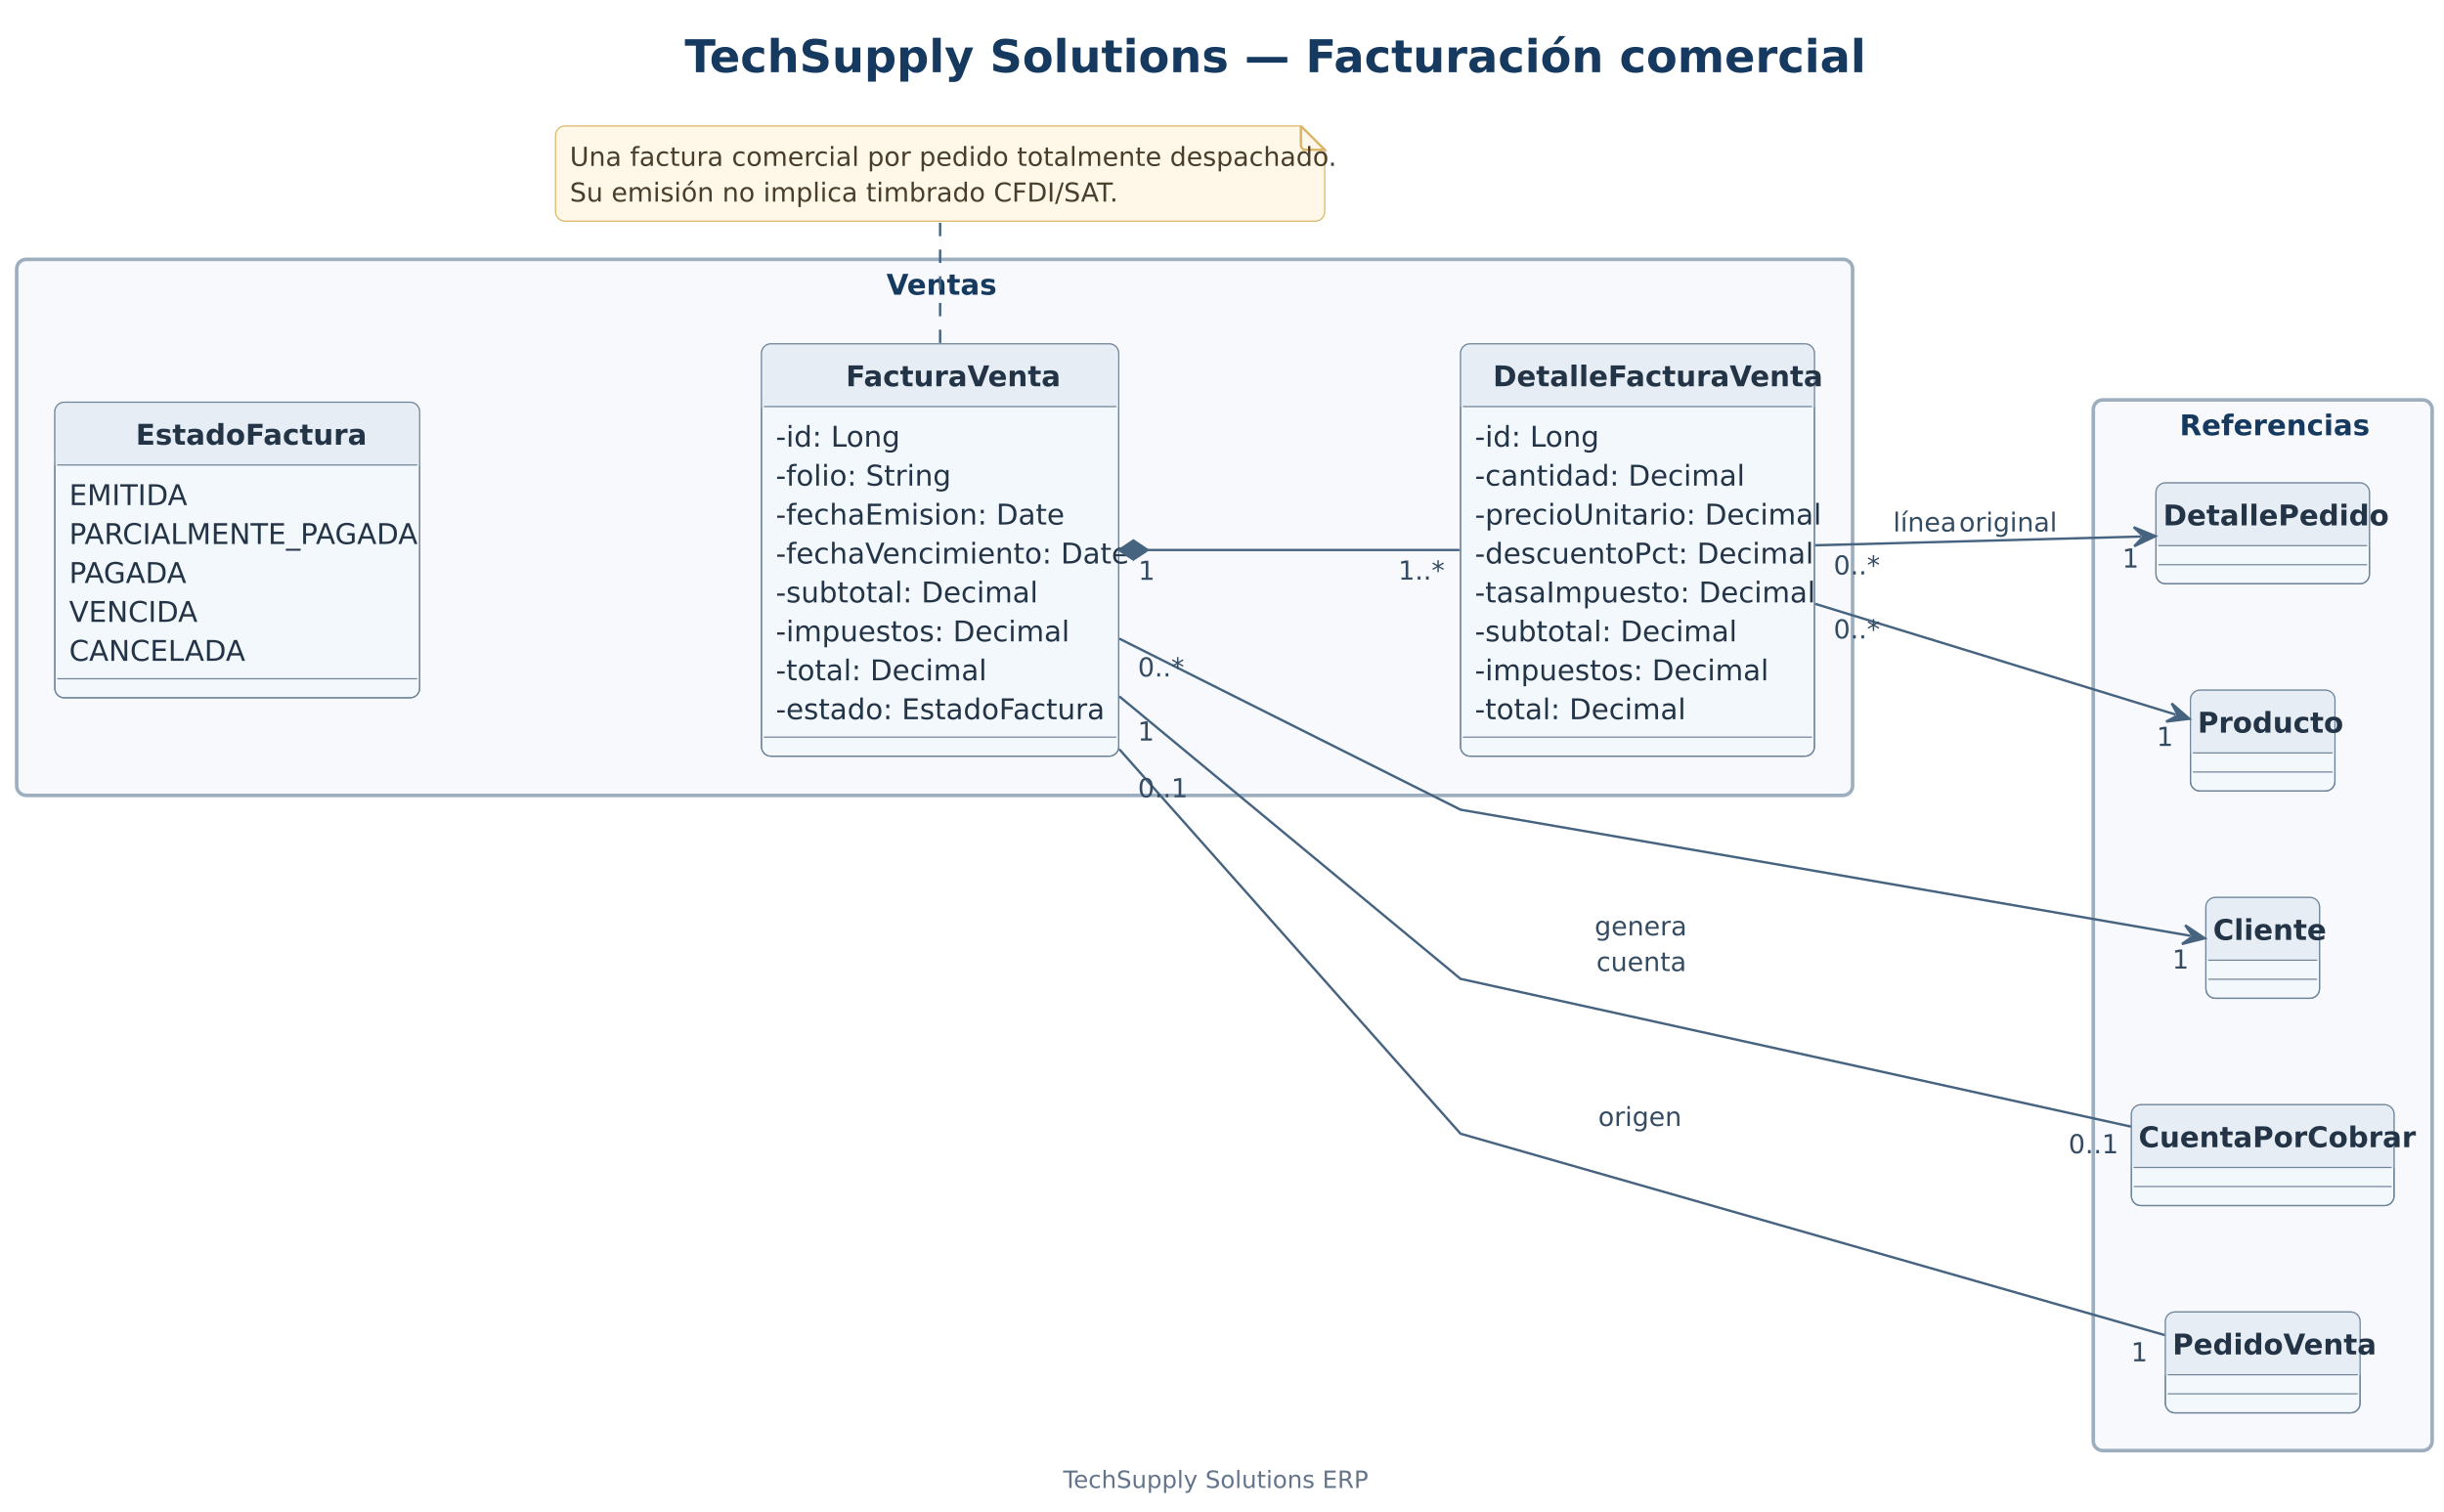
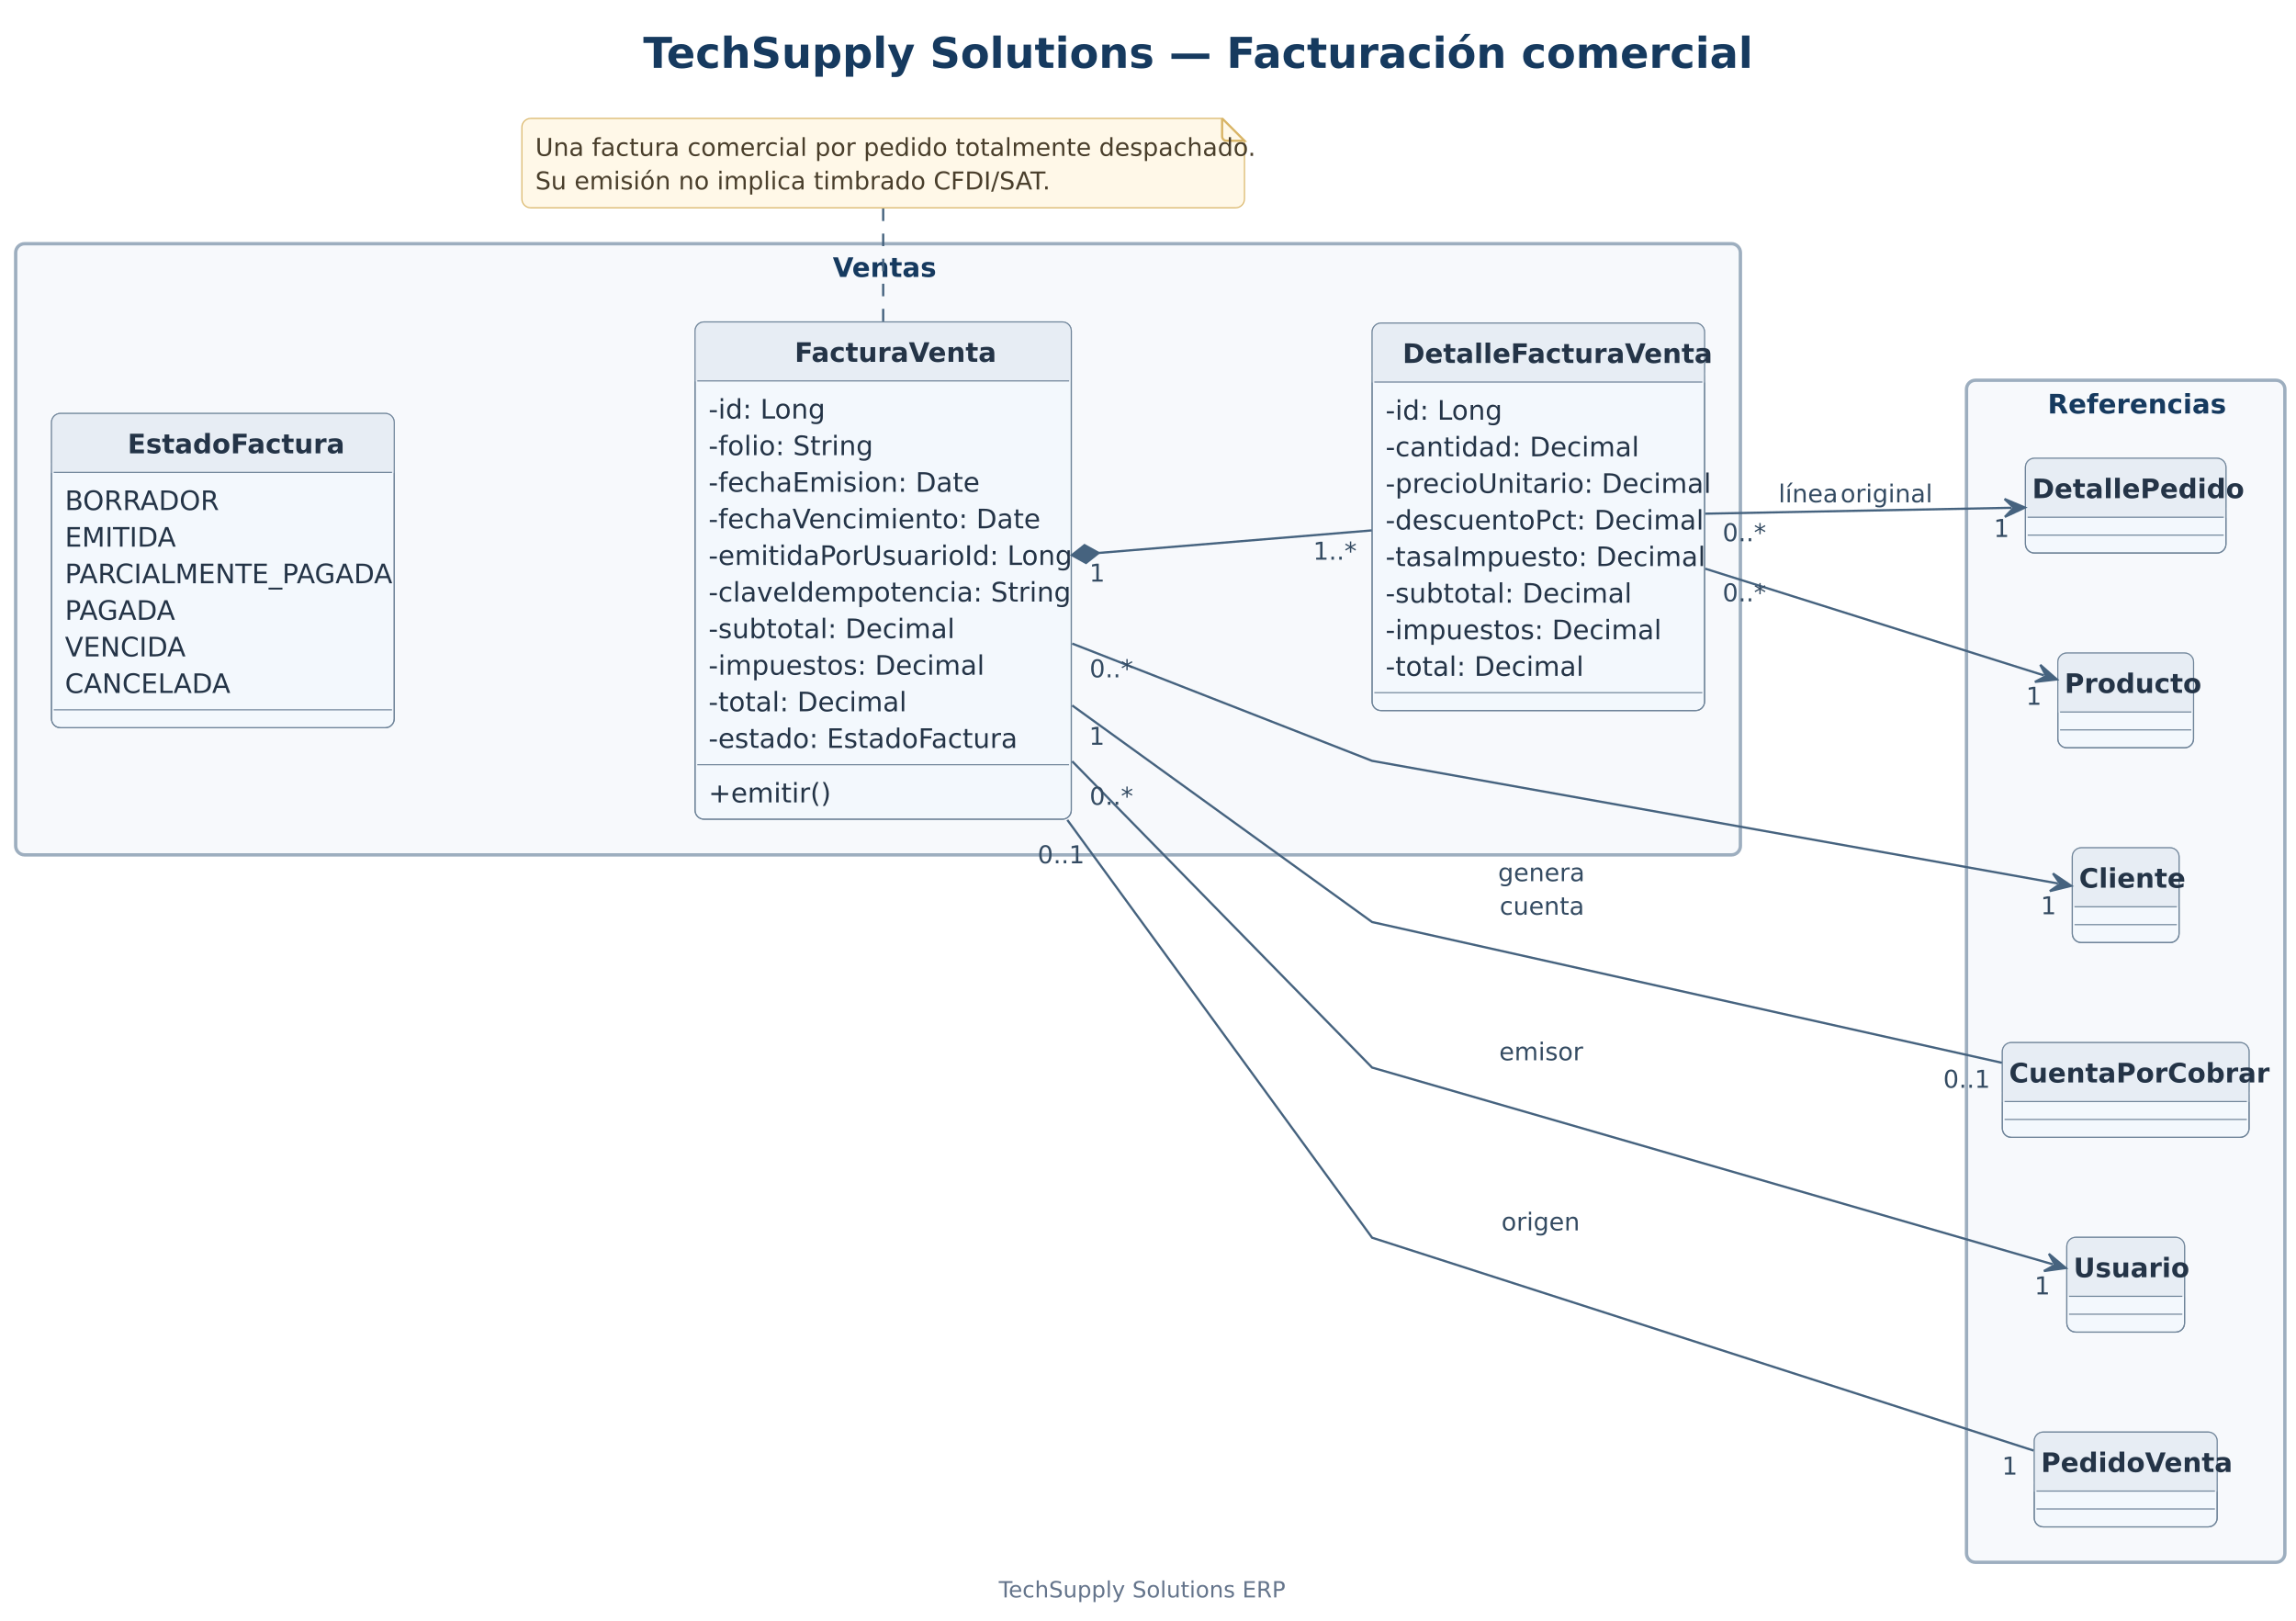
- <svg xmlns="http://www.w3.org/2000/svg" contentStyleType="text/css" height="793.75px" preserveAspectRatio="none" style="width:1282px;height:793px;background:#FFFFFF;" version="1.1" viewBox="0 0 1282 793" width="1282.5px" zoomAndPan="magnify">
+ <svg xmlns="http://www.w3.org/2000/svg" contentStyleType="text/css" height="905px" preserveAspectRatio="none" style="width:1282px;height:905px;background:#FFFFFF;" version="1.1" viewBox="0 0 1282 905" width="1282.5px" zoomAndPan="magnify">
  <defs />
  <g>
    <text fill="#163A5F" font-family="DejaVu Sans" font-size="23.75" font-weight="bold" lengthAdjust="spacing" textLength="547.486" x="359.151" y="37.889">TechSupply Solutions — Facturación comercial</text>
    <g id="cluster_Ventas">
-       <rect fill="#F7F9FC" height="281.25" rx="5" ry="5" style="stroke:#9DAEBF;stroke-width:1.875;" width="963.025" x="8.75" y="136.073" />
+       <rect fill="#F7F9FC" height="341.25" rx="5" ry="5" style="stroke:#9DAEBF;stroke-width:1.875;" width="963.025" x="8.75" y="136.073" />
      <text fill="#163A5F" font-family="DejaVu Sans" font-size="15" font-weight="bold" lengthAdjust="spacing" textLength="50.558" x="464.984" y="154.608">Ventas</text>
    </g>
    <g id="cluster_Referencias">
-       <rect fill="#F7F9FC" height="551.25" rx="5" ry="5" style="stroke:#9DAEBF;stroke-width:1.875;" width="177.762" x="1098.025" y="209.823" />
-       <text fill="#163A5F" font-family="DejaVu Sans" font-size="15" font-weight="bold" lengthAdjust="spacing" textLength="87.162" x="1143.325" y="228.358">Referencias</text>
+       <rect fill="#F7F9FC" height="660" rx="5" ry="5" style="stroke:#9DAEBF;stroke-width:1.875;" width="177.762" x="1098.025" y="212.323" />
+       <text fill="#163A5F" font-family="DejaVu Sans" font-size="15" font-weight="bold" lengthAdjust="spacing" textLength="87.162" x="1143.325" y="230.858">Referencias</text>
    </g>
    <g id="elem_FacturaVenta">
-       <rect codeLine="6" fill="#F3F8FD" height="216.371" id="FacturaVenta" rx="5" ry="5" style="stroke:#6F8499;stroke-width:0.625;" width="187.411" x="399.425" y="180.385" />
-       <rect fill="#E7EDF4" height="32.93" rx="5" ry="5" style="stroke:#E7EDF4;stroke-width:0.625;" width="187.411" x="399.425" y="180.385" />
-       <rect fill="#E7EDF4" height="5" style="stroke:#E7EDF4;stroke-width:0.625;" width="187.411" x="399.425" y="208.315" />
-       <rect codeLine="6" fill="none" height="216.371" id="FacturaVenta" rx="5" ry="5" style="stroke:#6F8499;stroke-width:0.625;" width="187.411" x="399.425" y="180.385" />
-       <text fill="#243447" font-family="DejaVu Sans" font-size="15" font-weight="bold" lengthAdjust="spacing" textLength="98.881" x="443.69" y="202.67">FacturaVenta</text>
-       <line style="stroke:#6F8499;stroke-width:0.625;" x1="400.675" x2="585.586" y1="213.315" y2="213.315" />
-       <text fill="#243447" font-family="DejaVu Sans" font-size="15" lengthAdjust="spacing" textLength="61.275" x="406.925" y="234.35">-id: Long</text>
-       <text fill="#243447" font-family="DejaVu Sans" font-size="15" lengthAdjust="spacing" textLength="86.011" x="406.925" y="254.78">-folio: String</text>
-       <text fill="#243447" font-family="DejaVu Sans" font-size="15" lengthAdjust="spacing" textLength="140.131" x="406.925" y="275.211">-fechaEmision: Date</text>
-       <text fill="#243447" font-family="DejaVu Sans" font-size="15" lengthAdjust="spacing" textLength="172.411" x="406.925" y="295.641">-fechaVencimiento: Date</text>
-       <text fill="#243447" font-family="DejaVu Sans" font-size="15" lengthAdjust="spacing" textLength="127.411" x="406.925" y="316.071">-subtotal: Decimal</text>
-       <text fill="#243447" font-family="DejaVu Sans" font-size="15" lengthAdjust="spacing" textLength="143.251" x="406.925" y="336.501">-impuestos: Decimal</text>
-       <text fill="#243447" font-family="DejaVu Sans" font-size="15" lengthAdjust="spacing" textLength="101.731" x="406.925" y="356.931">-total: Decimal</text>
-       <text fill="#243447" font-family="DejaVu Sans" font-size="15" lengthAdjust="spacing" textLength="160.876" x="406.925" y="377.361">-estado: EstadoFactura</text>
-       <line style="stroke:#6F8499;stroke-width:0.625;" x1="400.675" x2="585.586" y1="386.756" y2="386.756" />
+       <rect codeLine="6" fill="#F3F8FD" height="277.662" id="FacturaVenta" rx="5" ry="5" style="stroke:#6F8499;stroke-width:0.625;" width="210.091" x="388.087" y="179.748" />
+       <rect fill="#E7EDF4" height="32.93" rx="5" ry="5" style="stroke:#E7EDF4;stroke-width:0.625;" width="210.091" x="388.087" y="179.748" />
+       <rect fill="#E7EDF4" height="5" style="stroke:#E7EDF4;stroke-width:0.625;" width="210.091" x="388.087" y="207.678" />
+       <rect codeLine="6" fill="none" height="277.662" id="FacturaVenta" rx="5" ry="5" style="stroke:#6F8499;stroke-width:0.625;" width="210.091" x="388.087" y="179.748" />
+       <text fill="#243447" font-family="DejaVu Sans" font-size="15" font-weight="bold" lengthAdjust="spacing" textLength="98.881" x="443.693" y="202.033">FacturaVenta</text>
+       <line style="stroke:#6F8499;stroke-width:0.625;" x1="389.337" x2="596.929" y1="212.678" y2="212.678" />
+       <text fill="#243447" font-family="DejaVu Sans" font-size="15" lengthAdjust="spacing" textLength="61.275" x="395.587" y="233.713">-id: Long</text>
+       <text fill="#243447" font-family="DejaVu Sans" font-size="15" lengthAdjust="spacing" textLength="86.011" x="395.587" y="254.143">-folio: String</text>
+       <text fill="#243447" font-family="DejaVu Sans" font-size="15" lengthAdjust="spacing" textLength="140.131" x="395.587" y="274.573">-fechaEmision: Date</text>
+       <text fill="#243447" font-family="DejaVu Sans" font-size="15" lengthAdjust="spacing" textLength="172.411" x="395.587" y="295.003">-fechaVencimiento: Date</text>
+       <text fill="#243447" font-family="DejaVu Sans" font-size="15" lengthAdjust="spacing" textLength="195.091" x="395.587" y="315.433">-emitidaPorUsuarioId: Long</text>
+       <text fill="#243447" font-family="DejaVu Sans" font-size="15" lengthAdjust="spacing" textLength="188.251" x="395.587" y="335.864">-claveIdempotencia: String</text>
+       <text fill="#243447" font-family="DejaVu Sans" font-size="15" lengthAdjust="spacing" textLength="127.411" x="395.587" y="356.294">-subtotal: Decimal</text>
+       <text fill="#243447" font-family="DejaVu Sans" font-size="15" lengthAdjust="spacing" textLength="143.251" x="395.587" y="376.724">-impuestos: Decimal</text>
+       <text fill="#243447" font-family="DejaVu Sans" font-size="15" lengthAdjust="spacing" textLength="101.731" x="395.587" y="397.154">-total: Decimal</text>
+       <text fill="#243447" font-family="DejaVu Sans" font-size="15" lengthAdjust="spacing" textLength="160.876" x="395.587" y="417.584">-estado: EstadoFactura</text>
+       <line style="stroke:#6F8499;stroke-width:0.625;" x1="389.337" x2="596.929" y1="426.979" y2="426.979" />
+       <text fill="#243447" font-family="DejaVu Sans" font-size="15" lengthAdjust="spacing" textLength="59.415" x="395.587" y="448.014">+emitir()</text>
    </g>
    <g id="elem_DetalleFacturaVenta">
-       <rect codeLine="16" fill="#F3F8FD" height="216.371" id="DetalleFacturaVenta" rx="5" ry="5" style="stroke:#6F8499;stroke-width:0.625;" width="185.641" x="766.125" y="180.385" />
+       <rect codeLine="19" fill="#F3F8FD" height="216.371" id="DetalleFacturaVenta" rx="5" ry="5" style="stroke:#6F8499;stroke-width:0.625;" width="185.641" x="766.125" y="180.385" />
      <rect fill="#E7EDF4" height="32.93" rx="5" ry="5" style="stroke:#E7EDF4;stroke-width:0.625;" width="185.641" x="766.125" y="180.385" />
      <rect fill="#E7EDF4" height="5" style="stroke:#E7EDF4;stroke-width:0.625;" width="185.641" x="766.125" y="208.315" />
-       <rect codeLine="16" fill="none" height="216.371" id="DetalleFacturaVenta" rx="5" ry="5" style="stroke:#6F8499;stroke-width:0.625;" width="185.641" x="766.125" y="180.385" />
+       <rect codeLine="19" fill="none" height="216.371" id="DetalleFacturaVenta" rx="5" ry="5" style="stroke:#6F8499;stroke-width:0.625;" width="185.641" x="766.125" y="180.385" />
      <text fill="#243447" font-family="DejaVu Sans" font-size="15" font-weight="bold" lengthAdjust="spacing" textLength="151.602" x="783.144" y="202.67">DetalleFacturaVenta</text>
      <line style="stroke:#6F8499;stroke-width:0.625;" x1="767.375" x2="950.516" y1="213.315" y2="213.315" />
      <text fill="#243447" font-family="DejaVu Sans" font-size="15" lengthAdjust="spacing" textLength="61.275" x="773.625" y="234.35">-id: Long</text>
      <text fill="#243447" font-family="DejaVu Sans" font-size="15" lengthAdjust="spacing" textLength="130.576" x="773.625" y="254.78">-cantidad: Decimal</text>
      <text fill="#243447" font-family="DejaVu Sans" font-size="15" lengthAdjust="spacing" textLength="170.641" x="773.625" y="275.211">-precioUnitario: Decimal</text>
      <text fill="#243447" font-family="DejaVu Sans" font-size="15" lengthAdjust="spacing" textLength="164.791" x="773.625" y="295.641">-descuentoPct: Decimal</text>
      <text fill="#243447" font-family="DejaVu Sans" font-size="15" lengthAdjust="spacing" textLength="166.711" x="773.625" y="316.071">-tasaImpuesto: Decimal</text>
      <text fill="#243447" font-family="DejaVu Sans" font-size="15" lengthAdjust="spacing" textLength="127.411" x="773.625" y="336.501">-subtotal: Decimal</text>
      <text fill="#243447" font-family="DejaVu Sans" font-size="15" lengthAdjust="spacing" textLength="143.251" x="773.625" y="356.931">-impuestos: Decimal</text>
      <text fill="#243447" font-family="DejaVu Sans" font-size="15" lengthAdjust="spacing" textLength="101.731" x="773.625" y="377.361">-total: Decimal</text>
      <line style="stroke:#6F8499;stroke-width:0.625;" x1="767.375" x2="950.516" y1="386.756" y2="386.756" />
    </g>
    <g id="elem_EstadoFactura">
-       <rect codeLine="26" fill="#F3F8FD" height="155.081" id="EstadoFactura" rx="5" ry="5" style="stroke:#6F8499;stroke-width:0.625;" width="191.386" x="28.75" y="211.035" />
-       <rect fill="#E7EDF4" height="32.93" rx="5" ry="5" style="stroke:#E7EDF4;stroke-width:0.625;" width="191.386" x="28.75" y="211.035" />
-       <rect fill="#E7EDF4" height="5" style="stroke:#E7EDF4;stroke-width:0.625;" width="191.386" x="28.75" y="238.965" />
-       <rect codeLine="26" fill="none" height="155.081" id="EstadoFactura" rx="5" ry="5" style="stroke:#6F8499;stroke-width:0.625;" width="191.386" x="28.75" y="211.035" />
-       <text fill="#243447" font-family="DejaVu Sans" font-size="15" font-weight="bold" lengthAdjust="spacing" textLength="106.444" x="71.221" y="233.32">EstadoFactura</text>
-       <line style="stroke:#6F8499;stroke-width:0.625;" x1="30" x2="218.886" y1="243.965" y2="243.965" />
-       <text fill="#243447" font-family="DejaVu Sans" font-size="15" lengthAdjust="spacing" textLength="60.99" x="36.25" y="265">EMITIDA</text>
-       <text fill="#243447" font-family="DejaVu Sans" font-size="15" lengthAdjust="spacing" textLength="176.386" x="36.25" y="285.43">PARCIALMENTE_PAGADA</text>
-       <text fill="#243447" font-family="DejaVu Sans" font-size="15" lengthAdjust="spacing" textLength="59.7" x="36.25" y="305.861">PAGADA</text>
-       <text fill="#243447" font-family="DejaVu Sans" font-size="15" lengthAdjust="spacing" textLength="63.84" x="36.25" y="326.291">VENCIDA</text>
-       <text fill="#243447" font-family="DejaVu Sans" font-size="15" lengthAdjust="spacing" textLength="86.266" x="36.25" y="346.721">CANCELADA</text>
-       <line style="stroke:#6F8499;stroke-width:0.625;" x1="30" x2="218.886" y1="356.116" y2="356.116" />
+       <rect codeLine="29" fill="#F3F8FD" height="175.511" id="EstadoFactura" rx="5" ry="5" style="stroke:#6F8499;stroke-width:0.625;" width="191.386" x="28.75" y="230.823" />
+       <rect fill="#E7EDF4" height="32.93" rx="5" ry="5" style="stroke:#E7EDF4;stroke-width:0.625;" width="191.386" x="28.75" y="230.823" />
+       <rect fill="#E7EDF4" height="5" style="stroke:#E7EDF4;stroke-width:0.625;" width="191.386" x="28.75" y="258.753" />
+       <rect codeLine="29" fill="none" height="175.511" id="EstadoFactura" rx="5" ry="5" style="stroke:#6F8499;stroke-width:0.625;" width="191.386" x="28.75" y="230.823" />
+       <text fill="#243447" font-family="DejaVu Sans" font-size="15" font-weight="bold" lengthAdjust="spacing" textLength="106.444" x="71.221" y="253.108">EstadoFactura</text>
+       <line style="stroke:#6F8499;stroke-width:0.625;" x1="30" x2="218.886" y1="263.753" y2="263.753" />
+       <text fill="#243447" font-family="DejaVu Sans" font-size="15" lengthAdjust="spacing" textLength="81.706" x="36.25" y="284.788">BORRADOR</text>
+       <text fill="#243447" font-family="DejaVu Sans" font-size="15" lengthAdjust="spacing" textLength="60.99" x="36.25" y="305.218">EMITIDA</text>
+       <text fill="#243447" font-family="DejaVu Sans" font-size="15" lengthAdjust="spacing" textLength="176.386" x="36.25" y="325.648">PARCIALMENTE_PAGADA</text>
+       <text fill="#243447" font-family="DejaVu Sans" font-size="15" lengthAdjust="spacing" textLength="59.7" x="36.25" y="346.078">PAGADA</text>
+       <text fill="#243447" font-family="DejaVu Sans" font-size="15" lengthAdjust="spacing" textLength="63.84" x="36.25" y="366.508">VENCIDA</text>
+       <text fill="#243447" font-family="DejaVu Sans" font-size="15" lengthAdjust="spacing" textLength="86.266" x="36.25" y="386.939">CANCELADA</text>
+       <line style="stroke:#6F8499;stroke-width:0.625;" x1="30" x2="218.886" y1="396.334" y2="396.334" />
    </g>
    <g id="elem_PedidoVenta">
-       <rect codeLine="35" fill="#F3F8FD" height="52.93" id="PedidoVenta" rx="5" ry="5" style="stroke:#6F8499;stroke-width:0.625;" width="102.147" x="1135.838" y="688.36" />
-       <rect fill="#E7EDF4" height="32.93" rx="5" ry="5" style="stroke:#E7EDF4;stroke-width:0.625;" width="102.147" x="1135.838" y="688.36" />
-       <rect fill="#E7EDF4" height="5" style="stroke:#E7EDF4;stroke-width:0.625;" width="102.147" x="1135.838" y="716.29" />
-       <rect codeLine="35" fill="none" height="52.93" id="PedidoVenta" rx="5" ry="5" style="stroke:#6F8499;stroke-width:0.625;" width="102.147" x="1135.838" y="688.36" />
-       <text fill="#243447" font-family="DejaVu Sans" font-size="15" font-weight="bold" lengthAdjust="spacing" textLength="94.647" x="1139.588" y="710.645">PedidoVenta</text>
-       <line style="stroke:#6F8499;stroke-width:0.625;" x1="1137.088" x2="1236.734" y1="721.29" y2="721.29" />
-       <line style="stroke:#6F8499;stroke-width:0.625;" x1="1137.088" x2="1236.734" y1="731.29" y2="731.29" />
+       <rect codeLine="39" fill="#F3F8FD" height="52.93" id="PedidoVenta" rx="5" ry="5" style="stroke:#6F8499;stroke-width:0.625;" width="102.147" x="1135.838" y="799.61" />
+       <rect fill="#E7EDF4" height="32.93" rx="5" ry="5" style="stroke:#E7EDF4;stroke-width:0.625;" width="102.147" x="1135.838" y="799.61" />
+       <rect fill="#E7EDF4" height="5" style="stroke:#E7EDF4;stroke-width:0.625;" width="102.147" x="1135.838" y="827.54" />
+       <rect codeLine="39" fill="none" height="52.93" id="PedidoVenta" rx="5" ry="5" style="stroke:#6F8499;stroke-width:0.625;" width="102.147" x="1135.838" y="799.61" />
+       <text fill="#243447" font-family="DejaVu Sans" font-size="15" font-weight="bold" lengthAdjust="spacing" textLength="94.647" x="1139.588" y="821.895">PedidoVenta</text>
+       <line style="stroke:#6F8499;stroke-width:0.625;" x1="1137.088" x2="1236.734" y1="832.54" y2="832.54" />
+       <line style="stroke:#6F8499;stroke-width:0.625;" x1="1137.088" x2="1236.734" y1="842.54" y2="842.54" />
    </g>
    <g id="elem_DetallePedido">
-       <rect codeLine="36" fill="#F3F8FD" height="52.93" id="DetallePedido" rx="5" ry="5" style="stroke:#6F8499;stroke-width:0.625;" width="111.965" x="1130.925" y="253.36" />
-       <rect fill="#E7EDF4" height="32.93" rx="5" ry="5" style="stroke:#E7EDF4;stroke-width:0.625;" width="111.965" x="1130.925" y="253.36" />
-       <rect fill="#E7EDF4" height="5" style="stroke:#E7EDF4;stroke-width:0.625;" width="111.965" x="1130.925" y="281.29" />
-       <rect codeLine="36" fill="none" height="52.93" id="DetallePedido" rx="5" ry="5" style="stroke:#6F8499;stroke-width:0.625;" width="111.965" x="1130.925" y="253.36" />
-       <text fill="#243447" font-family="DejaVu Sans" font-size="15" font-weight="bold" lengthAdjust="spacing" textLength="104.465" x="1134.675" y="275.645">DetallePedido</text>
-       <line style="stroke:#6F8499;stroke-width:0.625;" x1="1132.175" x2="1241.639" y1="286.29" y2="286.29" />
-       <line style="stroke:#6F8499;stroke-width:0.625;" x1="1132.175" x2="1241.639" y1="296.29" y2="296.29" />
+       <rect codeLine="40" fill="#F3F8FD" height="52.93" id="DetallePedido" rx="5" ry="5" style="stroke:#6F8499;stroke-width:0.625;" width="111.965" x="1130.925" y="255.86" />
+       <rect fill="#E7EDF4" height="32.93" rx="5" ry="5" style="stroke:#E7EDF4;stroke-width:0.625;" width="111.965" x="1130.925" y="255.86" />
+       <rect fill="#E7EDF4" height="5" style="stroke:#E7EDF4;stroke-width:0.625;" width="111.965" x="1130.925" y="283.79" />
+       <rect codeLine="40" fill="none" height="52.93" id="DetallePedido" rx="5" ry="5" style="stroke:#6F8499;stroke-width:0.625;" width="111.965" x="1130.925" y="255.86" />
+       <text fill="#243447" font-family="DejaVu Sans" font-size="15" font-weight="bold" lengthAdjust="spacing" textLength="104.465" x="1134.675" y="278.145">DetallePedido</text>
+       <line style="stroke:#6F8499;stroke-width:0.625;" x1="1132.175" x2="1241.639" y1="288.79" y2="288.79" />
+       <line style="stroke:#6F8499;stroke-width:0.625;" x1="1132.175" x2="1241.639" y1="298.79" y2="298.79" />
    </g>
    <g id="elem_Producto">
-       <rect codeLine="37" fill="#F3F8FD" height="52.93" id="Producto" rx="5" ry="5" style="stroke:#6F8499;stroke-width:0.625;" width="75.781" x="1149.013" y="362.11" />
-       <rect fill="#E7EDF4" height="32.93" rx="5" ry="5" style="stroke:#E7EDF4;stroke-width:0.625;" width="75.781" x="1149.013" y="362.11" />
-       <rect fill="#E7EDF4" height="5" style="stroke:#E7EDF4;stroke-width:0.625;" width="75.781" x="1149.013" y="390.04" />
-       <rect codeLine="37" fill="none" height="52.93" id="Producto" rx="5" ry="5" style="stroke:#6F8499;stroke-width:0.625;" width="75.781" x="1149.013" y="362.11" />
-       <text fill="#243447" font-family="DejaVu Sans" font-size="15" font-weight="bold" lengthAdjust="spacing" textLength="68.281" x="1152.763" y="384.395">Producto</text>
-       <line style="stroke:#6F8499;stroke-width:0.625;" x1="1150.263" x2="1223.543" y1="395.04" y2="395.04" />
-       <line style="stroke:#6F8499;stroke-width:0.625;" x1="1150.263" x2="1223.543" y1="405.04" y2="405.04" />
+       <rect codeLine="41" fill="#F3F8FD" height="52.93" id="Producto" rx="5" ry="5" style="stroke:#6F8499;stroke-width:0.625;" width="75.781" x="1149.013" y="364.61" />
+       <rect fill="#E7EDF4" height="32.93" rx="5" ry="5" style="stroke:#E7EDF4;stroke-width:0.625;" width="75.781" x="1149.013" y="364.61" />
+       <rect fill="#E7EDF4" height="5" style="stroke:#E7EDF4;stroke-width:0.625;" width="75.781" x="1149.013" y="392.54" />
+       <rect codeLine="41" fill="none" height="52.93" id="Producto" rx="5" ry="5" style="stroke:#6F8499;stroke-width:0.625;" width="75.781" x="1149.013" y="364.61" />
+       <text fill="#243447" font-family="DejaVu Sans" font-size="15" font-weight="bold" lengthAdjust="spacing" textLength="68.281" x="1152.763" y="386.895">Producto</text>
+       <line style="stroke:#6F8499;stroke-width:0.625;" x1="1150.263" x2="1223.543" y1="397.54" y2="397.54" />
+       <line style="stroke:#6F8499;stroke-width:0.625;" x1="1150.263" x2="1223.543" y1="407.54" y2="407.54" />
    </g>
    <g id="elem_Cliente">
-       <rect codeLine="38" fill="#F3F8FD" height="52.93" id="Cliente" rx="5" ry="5" style="stroke:#6F8499;stroke-width:0.625;" width="59.607" x="1157.1" y="470.86" />
-       <rect fill="#E7EDF4" height="32.93" rx="5" ry="5" style="stroke:#E7EDF4;stroke-width:0.625;" width="59.607" x="1157.1" y="470.86" />
-       <rect fill="#E7EDF4" height="5" style="stroke:#E7EDF4;stroke-width:0.625;" width="59.607" x="1157.1" y="498.79" />
-       <rect codeLine="38" fill="none" height="52.93" id="Cliente" rx="5" ry="5" style="stroke:#6F8499;stroke-width:0.625;" width="59.607" x="1157.1" y="470.86" />
-       <text fill="#243447" font-family="DejaVu Sans" font-size="15" font-weight="bold" lengthAdjust="spacing" textLength="52.107" x="1160.85" y="493.145">Cliente</text>
-       <line style="stroke:#6F8499;stroke-width:0.625;" x1="1158.35" x2="1215.457" y1="503.79" y2="503.79" />
-       <line style="stroke:#6F8499;stroke-width:0.625;" x1="1158.35" x2="1215.457" y1="513.79" y2="513.79" />
+       <rect codeLine="42" fill="#F3F8FD" height="52.93" id="Cliente" rx="5" ry="5" style="stroke:#6F8499;stroke-width:0.625;" width="59.607" x="1157.1" y="473.36" />
+       <rect fill="#E7EDF4" height="32.93" rx="5" ry="5" style="stroke:#E7EDF4;stroke-width:0.625;" width="59.607" x="1157.1" y="473.36" />
+       <rect fill="#E7EDF4" height="5" style="stroke:#E7EDF4;stroke-width:0.625;" width="59.607" x="1157.1" y="501.29" />
+       <rect codeLine="42" fill="none" height="52.93" id="Cliente" rx="5" ry="5" style="stroke:#6F8499;stroke-width:0.625;" width="59.607" x="1157.1" y="473.36" />
+       <text fill="#243447" font-family="DejaVu Sans" font-size="15" font-weight="bold" lengthAdjust="spacing" textLength="52.107" x="1160.85" y="495.645">Cliente</text>
+       <line style="stroke:#6F8499;stroke-width:0.625;" x1="1158.35" x2="1215.457" y1="506.29" y2="506.29" />
+       <line style="stroke:#6F8499;stroke-width:0.625;" x1="1158.35" x2="1215.457" y1="516.29" y2="516.29" />
    </g>
    <g id="elem_CuentaPorCobrar">
-       <rect codeLine="39" fill="#F3F8FD" height="52.93" id="CuentaPorCobrar" rx="5" ry="5" style="stroke:#6F8499;stroke-width:0.625;" width="137.772" x="1118.025" y="579.61" />
-       <rect fill="#E7EDF4" height="32.93" rx="5" ry="5" style="stroke:#E7EDF4;stroke-width:0.625;" width="137.772" x="1118.025" y="579.61" />
-       <rect fill="#E7EDF4" height="5" style="stroke:#E7EDF4;stroke-width:0.625;" width="137.772" x="1118.025" y="607.54" />
-       <rect codeLine="39" fill="none" height="52.93" id="CuentaPorCobrar" rx="5" ry="5" style="stroke:#6F8499;stroke-width:0.625;" width="137.772" x="1118.025" y="579.61" />
-       <text fill="#243447" font-family="DejaVu Sans" font-size="15" font-weight="bold" lengthAdjust="spacing" textLength="130.272" x="1121.775" y="601.895">CuentaPorCobrar</text>
-       <line style="stroke:#6F8499;stroke-width:0.625;" x1="1119.275" x2="1254.547" y1="612.54" y2="612.54" />
-       <line style="stroke:#6F8499;stroke-width:0.625;" x1="1119.275" x2="1254.547" y1="622.54" y2="622.54" />
+       <rect codeLine="43" fill="#F3F8FD" height="52.93" id="CuentaPorCobrar" rx="5" ry="5" style="stroke:#6F8499;stroke-width:0.625;" width="137.772" x="1118.025" y="582.11" />
+       <rect fill="#E7EDF4" height="32.93" rx="5" ry="5" style="stroke:#E7EDF4;stroke-width:0.625;" width="137.772" x="1118.025" y="582.11" />
+       <rect fill="#E7EDF4" height="5" style="stroke:#E7EDF4;stroke-width:0.625;" width="137.772" x="1118.025" y="610.04" />
+       <rect codeLine="43" fill="none" height="52.93" id="CuentaPorCobrar" rx="5" ry="5" style="stroke:#6F8499;stroke-width:0.625;" width="137.772" x="1118.025" y="582.11" />
+       <text fill="#243447" font-family="DejaVu Sans" font-size="15" font-weight="bold" lengthAdjust="spacing" textLength="130.272" x="1121.775" y="604.395">CuentaPorCobrar</text>
+       <line style="stroke:#6F8499;stroke-width:0.625;" x1="1119.275" x2="1254.547" y1="615.04" y2="615.04" />
+       <line style="stroke:#6F8499;stroke-width:0.625;" x1="1119.275" x2="1254.547" y1="625.04" y2="625.04" />
    </g>
-     <g id="elem_GMN19">
+     <g id="elem_Usuario">
+       <rect codeLine="44" fill="#F3F8FD" height="52.93" id="Usuario" rx="5" ry="5" style="stroke:#6F8499;stroke-width:0.625;" width="65.757" x="1154.025" y="690.86" />
+       <rect fill="#E7EDF4" height="32.93" rx="5" ry="5" style="stroke:#E7EDF4;stroke-width:0.625;" width="65.757" x="1154.025" y="690.86" />
+       <rect fill="#E7EDF4" height="5" style="stroke:#E7EDF4;stroke-width:0.625;" width="65.757" x="1154.025" y="718.79" />
+       <rect codeLine="44" fill="none" height="52.93" id="Usuario" rx="5" ry="5" style="stroke:#6F8499;stroke-width:0.625;" width="65.757" x="1154.025" y="690.86" />
+       <text fill="#243447" font-family="DejaVu Sans" font-size="15" font-weight="bold" lengthAdjust="spacing" textLength="58.257" x="1157.775" y="713.145">Usuario</text>
+       <line style="stroke:#6F8499;stroke-width:0.625;" x1="1155.275" x2="1218.532" y1="723.79" y2="723.79" />
+       <line style="stroke:#6F8499;stroke-width:0.625;" x1="1155.275" x2="1218.532" y1="733.79" y2="733.79" />
+     </g>
+     <g id="elem_GMN21">
      <path d="M291.387,71.098 L291.387,111.052 A5,5 0 0 0 296.387,116.052 L689.88,116.052 A5,5 0 0 0 694.88,111.052 L694.88,78.598 L682.38,66.098 L296.387,66.098 A5,5 0 0 0 291.387,71.098 " fill="#FFF8E8" style="stroke:#D9B567;stroke-width:0.625;" />
      <path d="M682.38,66.098 L682.38,76.098 A2.5,2.5 0 0 0 684.88,78.598 L694.88,78.598 L682.38,66.098 " fill="#FFF8E8" style="stroke:#D9B567;stroke-width:1.25;" />
      <text fill="#493E2B" font-family="DejaVu Sans" font-size="13.75" lengthAdjust="spacing" textLength="377.242" x="298.887" y="87.046">Una factura comercial por pedido totalmente despachado.</text>
      <text fill="#493E2B" font-family="DejaVu Sans" font-size="13.75" lengthAdjust="spacing" textLength="271.409" x="298.887" y="105.774">Su emisión no implica timbrado CFDI/SAT.</text>
    </g>
    <g id="link_PedidoVenta_FacturaVenta">
-       <path codeLine="42" d="M1135.463,700.473 C1024.112,668.61 766.125,594.823 766.125,594.823 C766.125,594.823 665.862,481.823 587.138,393.11 " fill="none" id="PedidoVenta-FacturaVenta" style="stroke:#46637F;stroke-width:1.25;" />
-       <text fill="#344B62" font-family="DejaVu Sans" font-size="13.75" lengthAdjust="spacing" textLength="42.253" x="838.325" y="590.771">origen</text>
-       <text fill="#344B62" font-family="DejaVu Sans" font-size="13.75" lengthAdjust="spacing" textLength="7.865" x="1117.819" y="714.251">1</text>
-       <text fill="#344B62" font-family="DejaVu Sans" font-size="13.75" lengthAdjust="spacing" textLength="23.1" x="596.869" y="418.309">0..1</text>
+       <path codeLine="47" d="M1135.463,809.923 C1024.112,774.085 766.125,691.073 766.125,691.073 C766.125,691.073 673.138,563.61 595.962,457.81 " fill="none" id="PedidoVenta-FacturaVenta" style="stroke:#46637F;stroke-width:1.25;" />
+       <text fill="#344B62" font-family="DejaVu Sans" font-size="13.75" lengthAdjust="spacing" textLength="42.253" x="838.325" y="687.021">origen</text>
+       <text fill="#344B62" font-family="DejaVu Sans" font-size="13.75" lengthAdjust="spacing" textLength="7.865" x="1117.819" y="823.37">1</text>
+       <text fill="#344B62" font-family="DejaVu Sans" font-size="13.75" lengthAdjust="spacing" textLength="23.1" x="579.348" y="482.028">0..1</text>
    </g>
    <g id="link_FacturaVenta_DetalleFacturaVenta">
-       <path codeLine="43" d="M602,288.573 C656.775,288.573 710.875,288.573 765.562,288.573 " fill="none" id="FacturaVenta-backto-DetalleFacturaVenta" style="stroke:#46637F;stroke-width:1.25;" />
-       <polygon fill="#46637F" points="587,288.573,594.5,293.573,602,288.573,594.5,283.573,587,288.573" style="stroke:#46637F;stroke-width:1.25;" />
-       <text fill="#344B62" font-family="DejaVu Sans" font-size="13.75" lengthAdjust="spacing" textLength="7.865" x="597.086" y="304.237">1</text>
-       <text fill="#344B62" font-family="DejaVu Sans" font-size="13.75" lengthAdjust="spacing" textLength="22.811" x="733.431" y="304.135">1..*</text>
+       <path codeLine="48" d="M613.449,308.738 C666.287,304.376 714.95,300.36 765.938,296.148 " fill="none" id="FacturaVenta-backto-DetalleFacturaVenta" style="stroke:#46637F;stroke-width:1.25;" />
+       <polygon fill="#46637F" points="598.5,309.973,606.386,314.339,613.449,308.738,605.563,304.372,598.5,309.973" style="stroke:#46637F;stroke-width:1.25;" />
+       <text fill="#344B62" font-family="DejaVu Sans" font-size="13.75" lengthAdjust="spacing" textLength="7.865" x="608.235" y="324.739">1</text>
+       <text fill="#344B62" font-family="DejaVu Sans" font-size="13.75" lengthAdjust="spacing" textLength="22.811" x="733.19" y="312.514">1..*</text>
    </g>
    <g id="link_DetalleFacturaVenta_DetallePedido">
-       <path codeLine="44" d="M952.163,286.098 C1009.675,284.56 1074.353,282.812 1123.115,281.499 " fill="none" id="DetalleFacturaVenta-to-DetallePedido" style="stroke:#46637F;stroke-width:1.25;" />
-       <polygon fill="#46637F" points="1130.612,281.298,1119.232,276.602,1124.365,281.466,1119.501,286.599,1130.612,281.298" style="stroke:#46637F;stroke-width:1.25;" />
-       <text fill="#344B62" font-family="DejaVu Sans" font-size="13.75" lengthAdjust="spacing" textLength="31.061" x="993.025" y="278.846">línea</text>
-       <text fill="#344B62" font-family="DejaVu Sans" font-size="13.75" lengthAdjust="spacing" textLength="3.575" x="1024.086" y="278.846"> </text>
-       <text fill="#344B62" font-family="DejaVu Sans" font-size="13.75" lengthAdjust="spacing" textLength="49.307" x="1027.661" y="278.846">original</text>
-       <text fill="#344B62" font-family="DejaVu Sans" font-size="13.75" lengthAdjust="spacing" textLength="22.811" x="961.807" y="301.432">0..*</text>
-       <text fill="#344B62" font-family="DejaVu Sans" font-size="13.75" lengthAdjust="spacing" textLength="7.865" x="1113.198" y="297.791">1</text>
+       <path codeLine="49" d="M952.163,286.81 C1009.675,285.698 1074.351,284.452 1123.114,283.527 " fill="none" id="DetalleFacturaVenta-to-DetallePedido" style="stroke:#46637F;stroke-width:1.25;" />
+       <polygon fill="#46637F" points="1130.612,283.385,1119.27,278.599,1124.364,283.504,1119.459,288.598,1130.612,283.385" style="stroke:#46637F;stroke-width:1.25;" />
+       <text fill="#344B62" font-family="DejaVu Sans" font-size="13.75" lengthAdjust="spacing" textLength="31.061" x="993.025" y="280.471">línea</text>
+       <text fill="#344B62" font-family="DejaVu Sans" font-size="13.75" lengthAdjust="spacing" textLength="3.575" x="1024.086" y="280.471"> </text>
+       <text fill="#344B62" font-family="DejaVu Sans" font-size="13.75" lengthAdjust="spacing" textLength="49.307" x="1027.661" y="280.471">original</text>
+       <text fill="#344B62" font-family="DejaVu Sans" font-size="13.75" lengthAdjust="spacing" textLength="22.811" x="961.807" y="302.21">0..*</text>
+       <text fill="#344B62" font-family="DejaVu Sans" font-size="13.75" lengthAdjust="spacing" textLength="7.865" x="1113.198" y="299.81">1</text>
    </g>
    <g id="link_DetalleFacturaVenta_Producto">
-       <path codeLine="45" d="M952.163,316.823 C1017.2,336.81 1093.793,360.345 1141.281,374.933 " fill="none" id="DetalleFacturaVenta-to-Producto" style="stroke:#46637F;stroke-width:1.25;" />
-       <polygon fill="#46637F" points="1148.45,377.135,1139.164,369.052,1142.476,375.3,1136.228,378.611,1148.45,377.135" style="stroke:#46637F;stroke-width:1.25;" />
-       <text fill="#344B62" font-family="DejaVu Sans" font-size="13.75" lengthAdjust="spacing" textLength="22.811" x="961.807" y="334.989">0..*</text>
-       <text fill="#344B62" font-family="DejaVu Sans" font-size="13.75" lengthAdjust="spacing" textLength="7.865" x="1131.233" y="391.354">1</text>
+       <path codeLine="50" d="M952.163,317.535 C1017.2,338.023 1093.809,362.144 1141.297,377.106 " fill="none" id="DetalleFacturaVenta-to-Producto" style="stroke:#46637F;stroke-width:1.25;" />
+       <polygon fill="#46637F" points="1148.45,379.36,1139.223,371.21,1142.489,377.482,1136.217,380.748,1148.45,379.36" style="stroke:#46637F;stroke-width:1.25;" />
+       <text fill="#344B62" font-family="DejaVu Sans" font-size="13.75" lengthAdjust="spacing" textLength="22.811" x="961.807" y="335.767">0..*</text>
+       <text fill="#344B62" font-family="DejaVu Sans" font-size="13.75" lengthAdjust="spacing" textLength="7.865" x="1131.233" y="393.515">1</text>
    </g>
    <g id="link_FacturaVenta_Cliente">
-       <path codeLine="46" d="M587.138,335.085 C665.862,374.548 766.125,424.823 766.125,424.823 C766.125,424.823 1053.96,474.557 1149.097,491.007 " fill="none" id="FacturaVenta-to-Cliente" style="stroke:#46637F;stroke-width:1.25;" />
-       <polygon fill="#46637F" points="1156.487,492.285,1146.254,485.441,1150.329,491.22,1144.55,495.295,1156.487,492.285" style="stroke:#46637F;stroke-width:1.25;" />
-       <text fill="#344B62" font-family="DejaVu Sans" font-size="13.75" lengthAdjust="spacing" textLength="22.811" x="596.855" y="354.935">0..*</text>
-       <text fill="#344B62" font-family="DejaVu Sans" font-size="13.75" lengthAdjust="spacing" textLength="7.865" x="1139.43" y="508.2">1</text>
+       <path codeLine="51" d="M598.675,359.348 C675.3,389.31 766.125,424.823 766.125,424.823 C766.125,424.823 1053.967,476.277 1149.105,493.29 " fill="none" id="FacturaVenta-to-Cliente" style="stroke:#46637F;stroke-width:1.25;" />
+       <polygon fill="#46637F" points="1156.487,494.61,1146.293,487.708,1150.335,493.51,1144.533,497.552,1156.487,494.61" style="stroke:#46637F;stroke-width:1.25;" />
+       <text fill="#344B62" font-family="DejaVu Sans" font-size="13.75" lengthAdjust="spacing" textLength="22.811" x="608.36" y="378.198">0..*</text>
+       <text fill="#344B62" font-family="DejaVu Sans" font-size="13.75" lengthAdjust="spacing" textLength="7.865" x="1139.43" y="510.476">1</text>
+     </g>
+     <g id="link_FacturaVenta_Usuario">
+       <path codeLine="52" d="M598.675,425.073 C675.3,503.323 766.125,596.073 766.125,596.073 C766.125,596.073 1047.995,677.54 1146.232,705.928 " fill="none" id="FacturaVenta-to-Usuario" style="stroke:#46637F;stroke-width:1.25;" />
+       <polygon fill="#46637F" points="1153.438,708.01,1144.018,700.083,1147.433,706.275,1141.242,709.691,1153.438,708.01" style="stroke:#46637F;stroke-width:1.25;" />
+       <text fill="#344B62" font-family="DejaVu Sans" font-size="13.75" lengthAdjust="spacing" textLength="44.742" x="837.075" y="592.021">emisor</text>
+       <text fill="#344B62" font-family="DejaVu Sans" font-size="13.75" lengthAdjust="spacing" textLength="22.811" x="608.36" y="449.366">0..*</text>
+       <text fill="#344B62" font-family="DejaVu Sans" font-size="13.75" lengthAdjust="spacing" textLength="7.865" x="1135.985" y="722.722">1</text>
    </g>
    <g id="link_FacturaVenta_CuentaPorCobrar">
-       <path codeLine="47" d="M587.138,365.373 C665.862,430.56 766.125,513.573 766.125,513.573 C766.125,513.573 999.05,564.923 1117.787,591.11 " fill="none" id="FacturaVenta-CuentaPorCobrar" style="stroke:#46637F;stroke-width:1.25;" />
-       <text fill="#344B62" font-family="DejaVu Sans" font-size="13.75" lengthAdjust="spacing" textLength="45.856" x="836.45" y="490.771">genera</text>
-       <text fill="#344B62" font-family="DejaVu Sans" font-size="13.75" lengthAdjust="spacing" textLength="44.027" x="837.364" y="509.499">cuenta</text>
-       <text fill="#344B62" font-family="DejaVu Sans" font-size="13.75" lengthAdjust="spacing" textLength="7.865" x="596.778" y="388.553">1</text>
-       <text fill="#344B62" font-family="DejaVu Sans" font-size="13.75" lengthAdjust="spacing" textLength="23.1" x="1085.028" y="605.091">0..1</text>
+       <path codeLine="53" d="M598.675,393.885 C675.3,449.235 766.125,514.823 766.125,514.823 C766.125,514.823 999.05,566.873 1117.787,593.41 " fill="none" id="FacturaVenta-CuentaPorCobrar" style="stroke:#46637F;stroke-width:1.25;" />
+       <text fill="#344B62" font-family="DejaVu Sans" font-size="13.75" lengthAdjust="spacing" textLength="45.856" x="836.45" y="492.021">genera</text>
+       <text fill="#344B62" font-family="DejaVu Sans" font-size="13.75" lengthAdjust="spacing" textLength="44.027" x="837.364" y="510.749">cuenta</text>
+       <text fill="#344B62" font-family="DejaVu Sans" font-size="13.75" lengthAdjust="spacing" textLength="7.865" x="608.083" y="415.86">1</text>
+       <text fill="#344B62" font-family="DejaVu Sans" font-size="13.75" lengthAdjust="spacing" textLength="23.1" x="1085.028" y="607.365">0..1</text>
    </g>
-     <g id="link_FacturaVenta_GMN19">
-       <path d="M493.137,179.935 C493.137,167.36 493.137,156.91 493.137,156.91 C493.137,156.91 493.137,134.898 493.137,116.335 " fill="none" id="FacturaVenta-GMN19" style="stroke:#46637F;stroke-width:1.25;stroke-dasharray:7.0,7.0;" />
+     <g id="link_FacturaVenta_GMN21">
+       <path d="M493.137,179.423 C493.137,171.948 493.137,166.91 493.137,166.91 C493.137,166.91 493.137,138.385 493.137,116.323 " fill="none" id="FacturaVenta-GMN21" style="stroke:#46637F;stroke-width:1.25;stroke-dasharray:7.0,7.0;" />
    </g>
-     <text fill="#64748B" font-family="DejaVu Sans" font-size="12.5" lengthAdjust="spacing" textLength="150.462" x="557.663" y="780.685">TechSupply Solutions ERP</text>
+     <text fill="#64748B" font-family="DejaVu Sans" font-size="12.5" lengthAdjust="spacing" textLength="150.462" x="557.663" y="891.935">TechSupply Solutions ERP</text>
  </g>
</svg>
